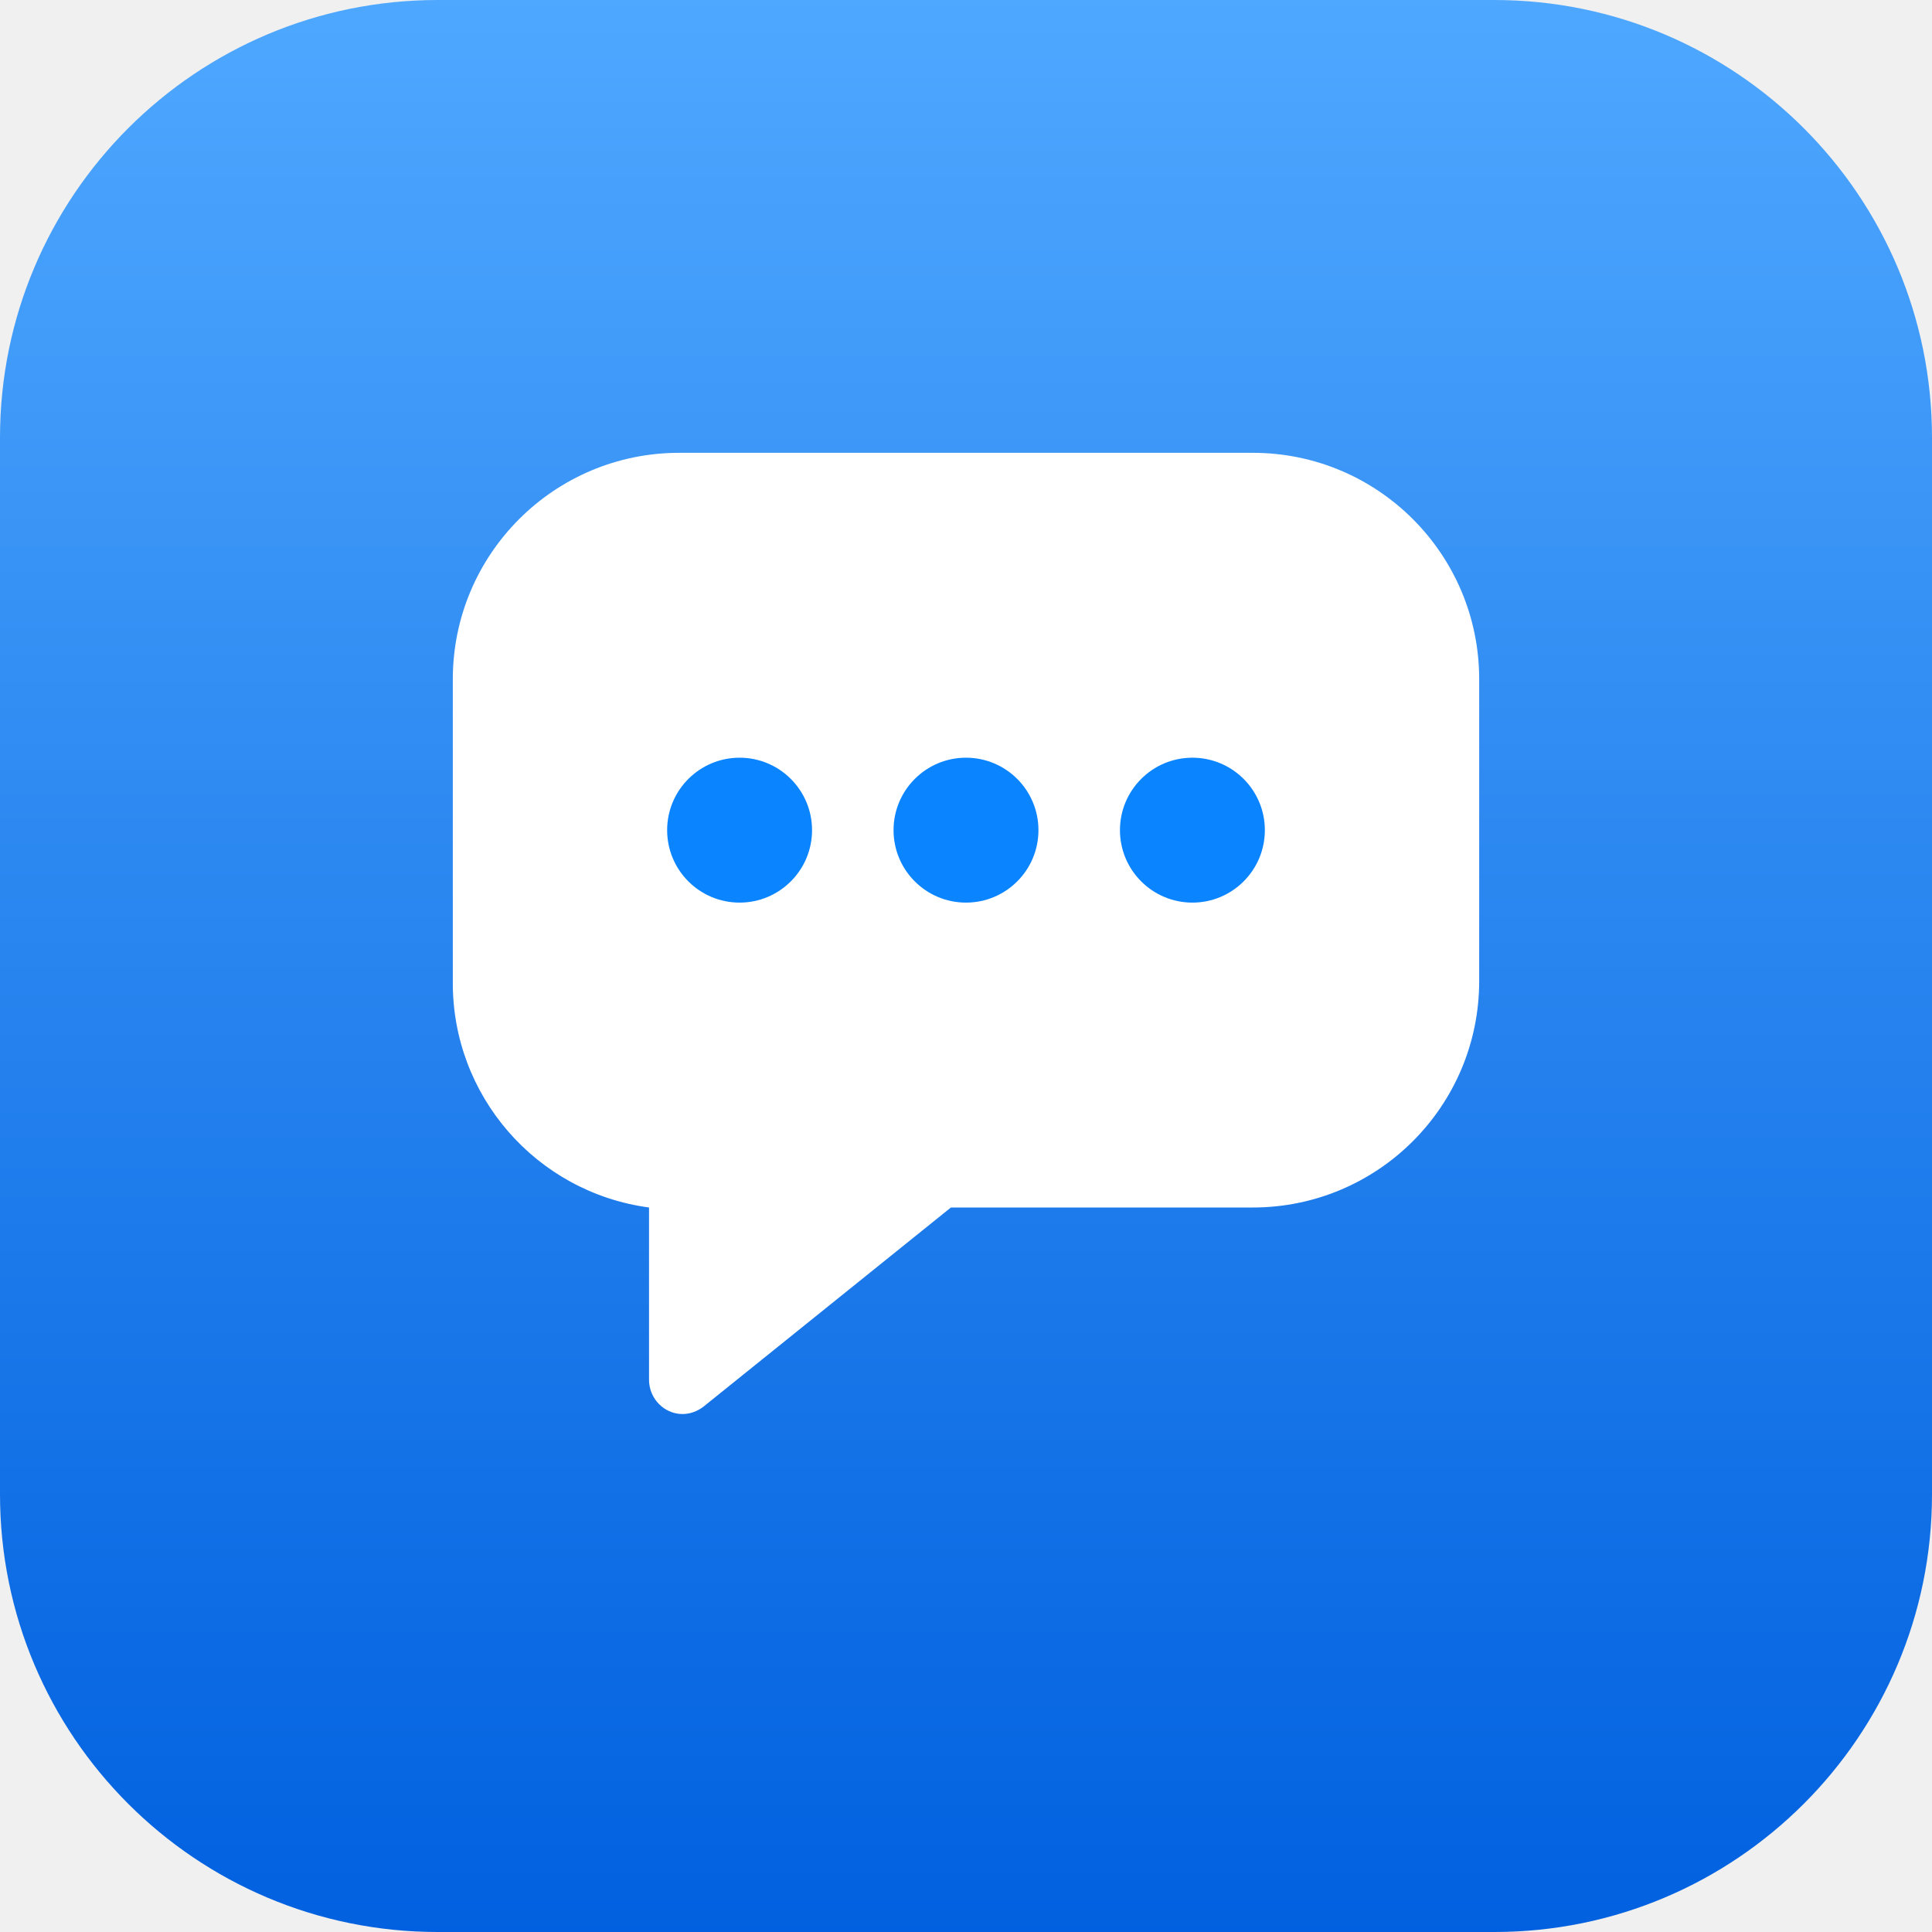
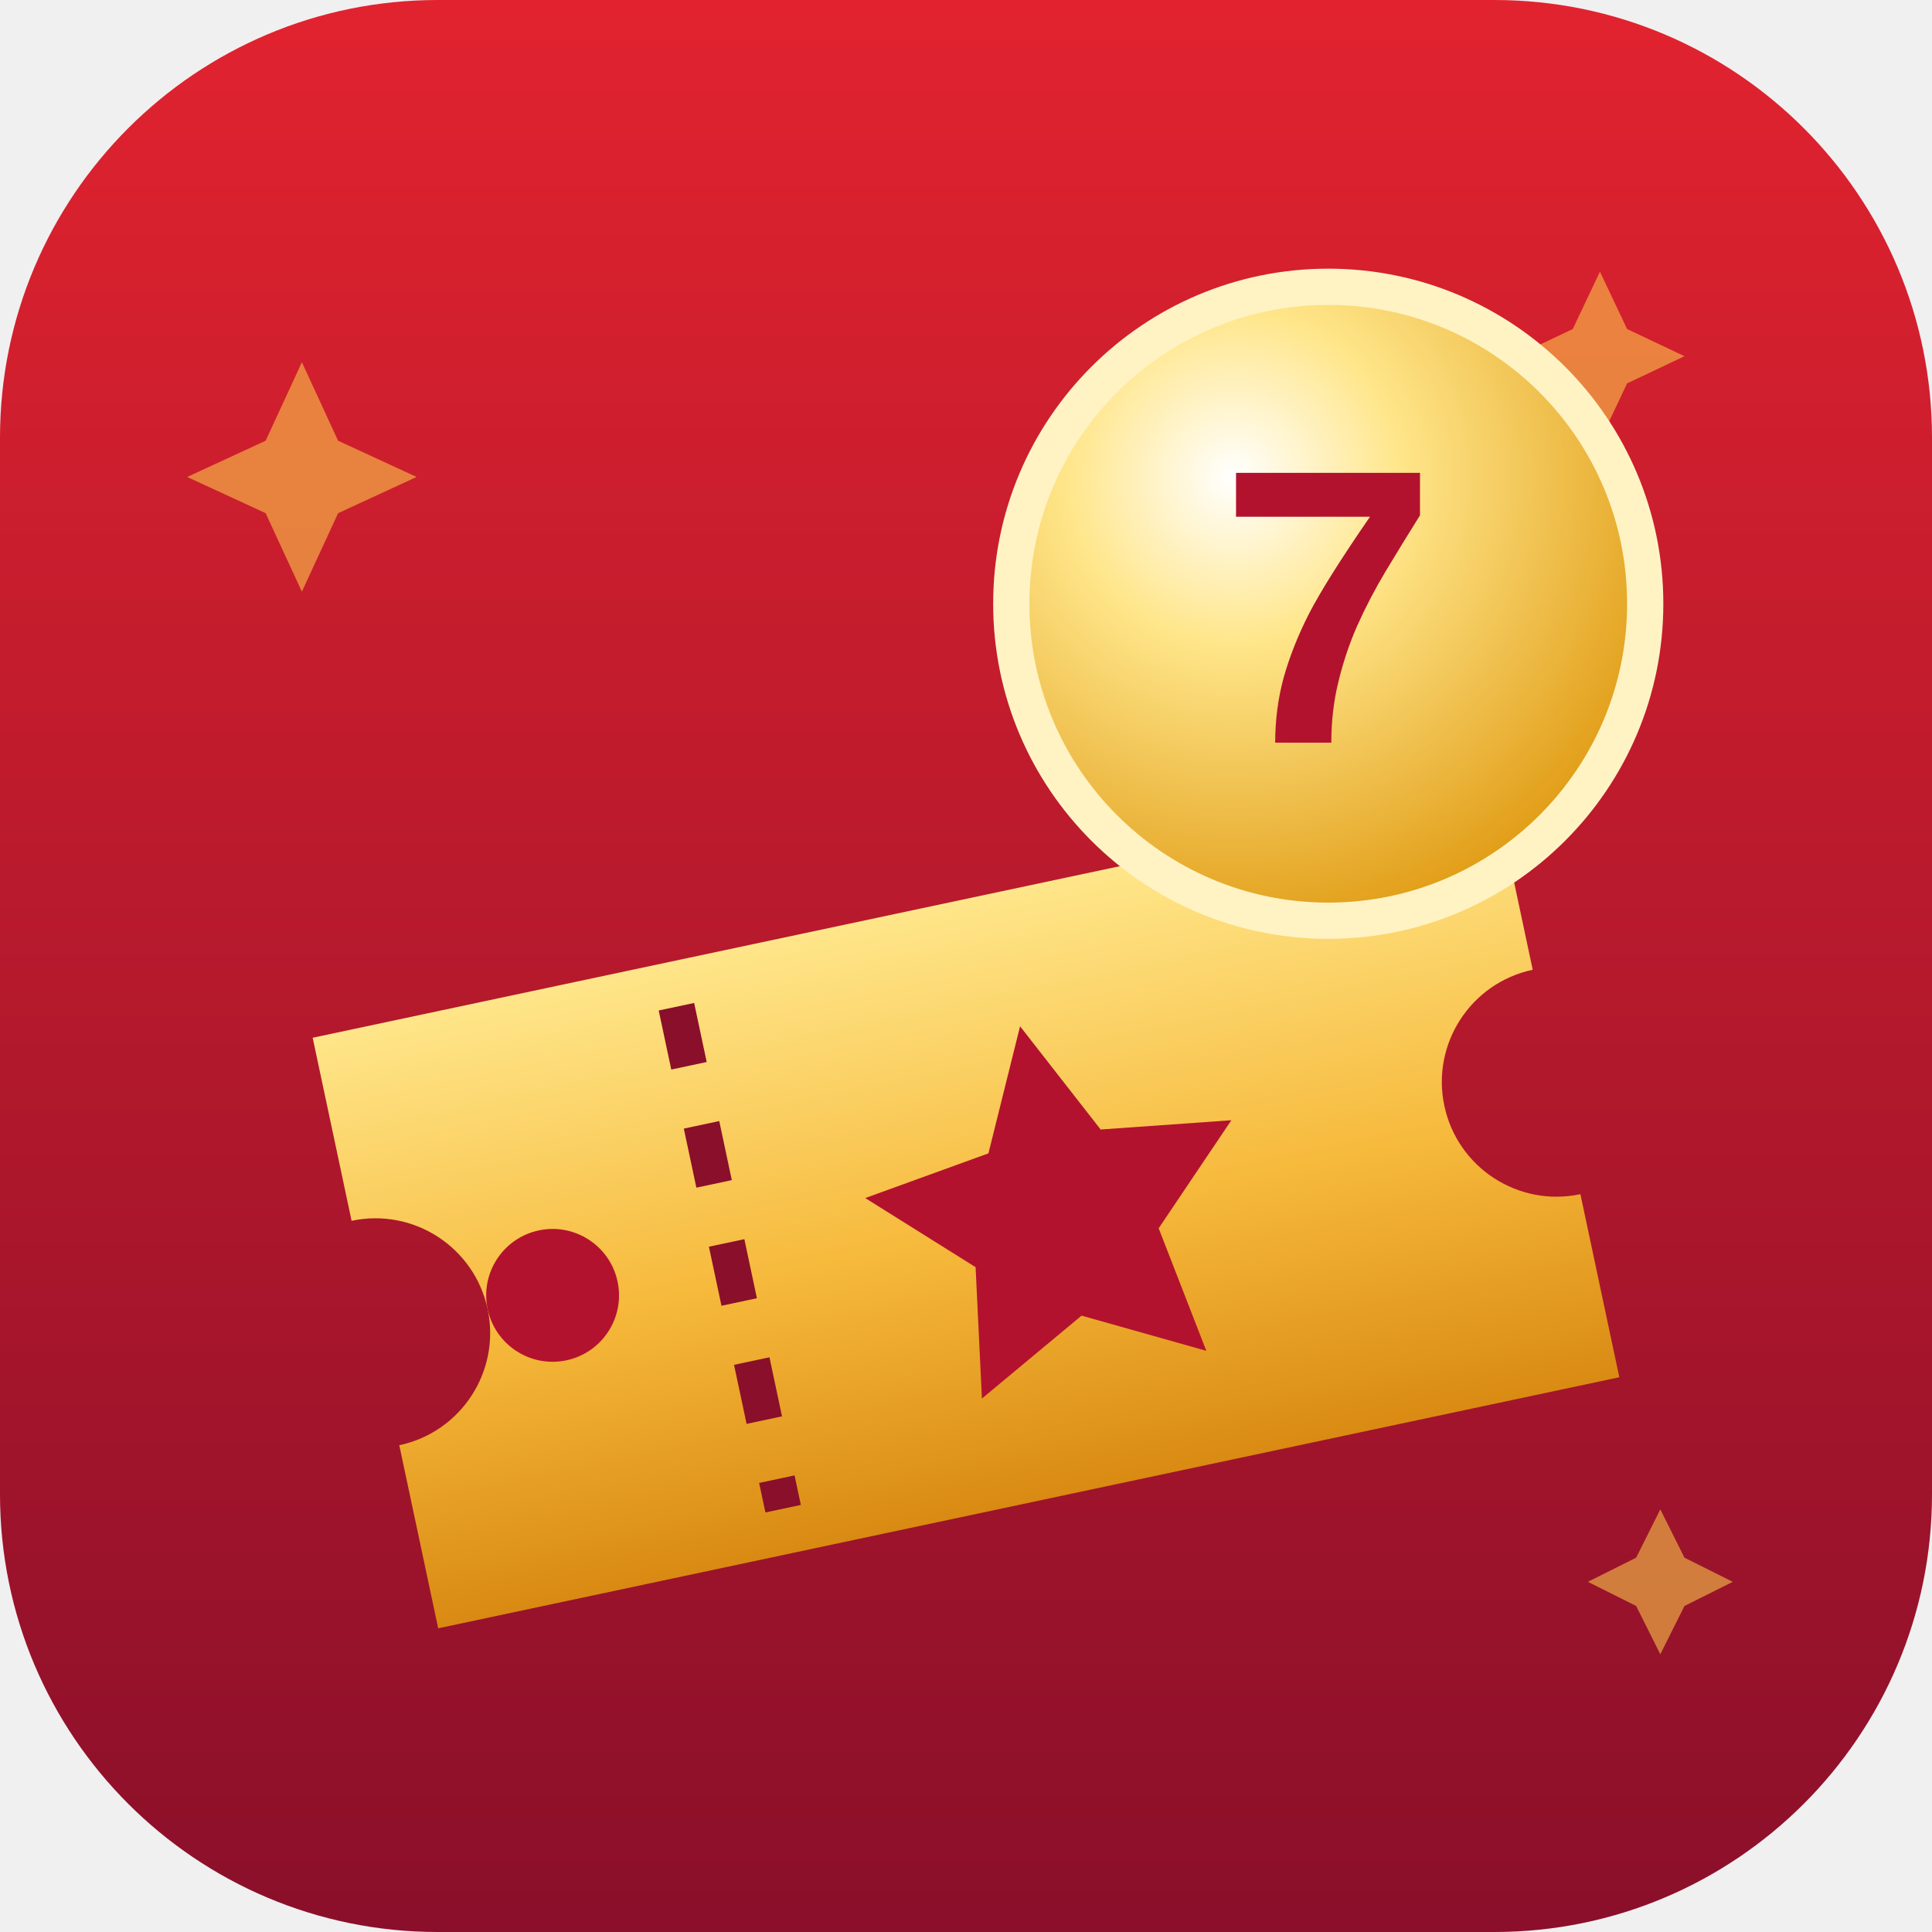
<svg xmlns="http://www.w3.org/2000/svg" viewBox="0 0 64 64">
  <defs>
-     <linearGradient id="g" x1="0" y1="0" x2="0" y2="1">
-       <stop offset="0" stop-color="#4fa8ff" />
-       <stop offset="1" stop-color="#0060df" />
+     <linearGradient id="bg" x1="0" y1="0" x2="0" y2="1">
+       <stop offset="0" stop-color="#e2232f" />
+       <stop offset="1" stop-color="#8a0f2a" />
    </linearGradient>
+     <linearGradient id="gold" x1="0" y1="0" x2="0" y2="1">
+       <stop offset="0" stop-color="#ffe68a" />
+       <stop offset="0.55" stop-color="#f6b93b" />
+       <stop offset="1" stop-color="#d98a12" />
+     </linearGradient>
+     <radialGradient id="ball" cx="0.35" cy="0.3" r="0.75">
+       <stop offset="0" stop-color="#ffffff" />
+       <stop offset="0.35" stop-color="#ffe68a" />
+       <stop offset="1" stop-color="#e09a12" />
+     </radialGradient>
  </defs>
-   <rect width="64" height="64" rx="14.5" fill="url(#g)" />
-   <path d="M15 22.5a7.5 7.5 0 0 1 7.5-7.5h19a7.5 7.5 0 0 1 7.5 7.5v10a7.5 7.5 0 0 1-7.5 7.5H31.5l-8.2 6.6c-.8.6-1.8 0-1.8-.9V40A7.5 7.5 0 0 1 15 32.5z" fill="#fff" />
-   <circle cx="24.5" cy="27.5" r="2.4" fill="#0a84ff" />
-   <circle cx="32" cy="27.5" r="2.4" fill="#0a84ff" />
-   <circle cx="39.5" cy="27.5" r="2.4" fill="#0a84ff" />
+   <rect width="64" height="64" rx="14.5" fill="url(#bg)" />
+   <g fill="#ffd34d" opacity="0.55">
+     <path d="M10 12l1.2 2.6 2.6 1.2-2.6 1.2L10 19.6 8.8 17 6.2 15.8l2.6-1.2z" />
+     <path d="M53 9l.9 1.9 1.9.9-1.9.9L53 14.6l-.9-1.9-1.9-.9 1.9-.9z" />
+     <path d="M55 50l.8 1.6 1.6.8-1.6.8L55 54.8l-.8-1.6-1.6-.8 1.6-.8z" />
+   </g>
+   <g transform="rotate(-12 32 40)">
+     <path d="M12 30h40v6.2a3.8 3.8 0 0 0 0 7.6V50H12v-6.2a3.8 3.8 0 0 0 0-7.6z" fill="url(#gold)" />
+     <path d="M24 31.5v17" stroke="#8a0f2a" stroke-width="1.2" stroke-dasharray="2 2" />
+     <path d="M35 34.5l1.9 3.9 4.3.6-3.1 3 .7 4.3-3.8-2-3.8 2 .7-4.3-3.1-3 4.3-.6z" fill="#b3122e" />
+     <circle cx="18" cy="40" r="2.2" fill="#b3122e" />
+   </g>
+   <circle cx="44" cy="20" r="10.5" fill="url(#ball)" stroke="#fff3c4" stroke-width="1.2" />
+   <text x="44" y="24.6" text-anchor="middle" font-family="Arial Black, Arial, sans-serif" font-weight="900" font-size="13" fill="#b3122e">7</text>
</svg>
